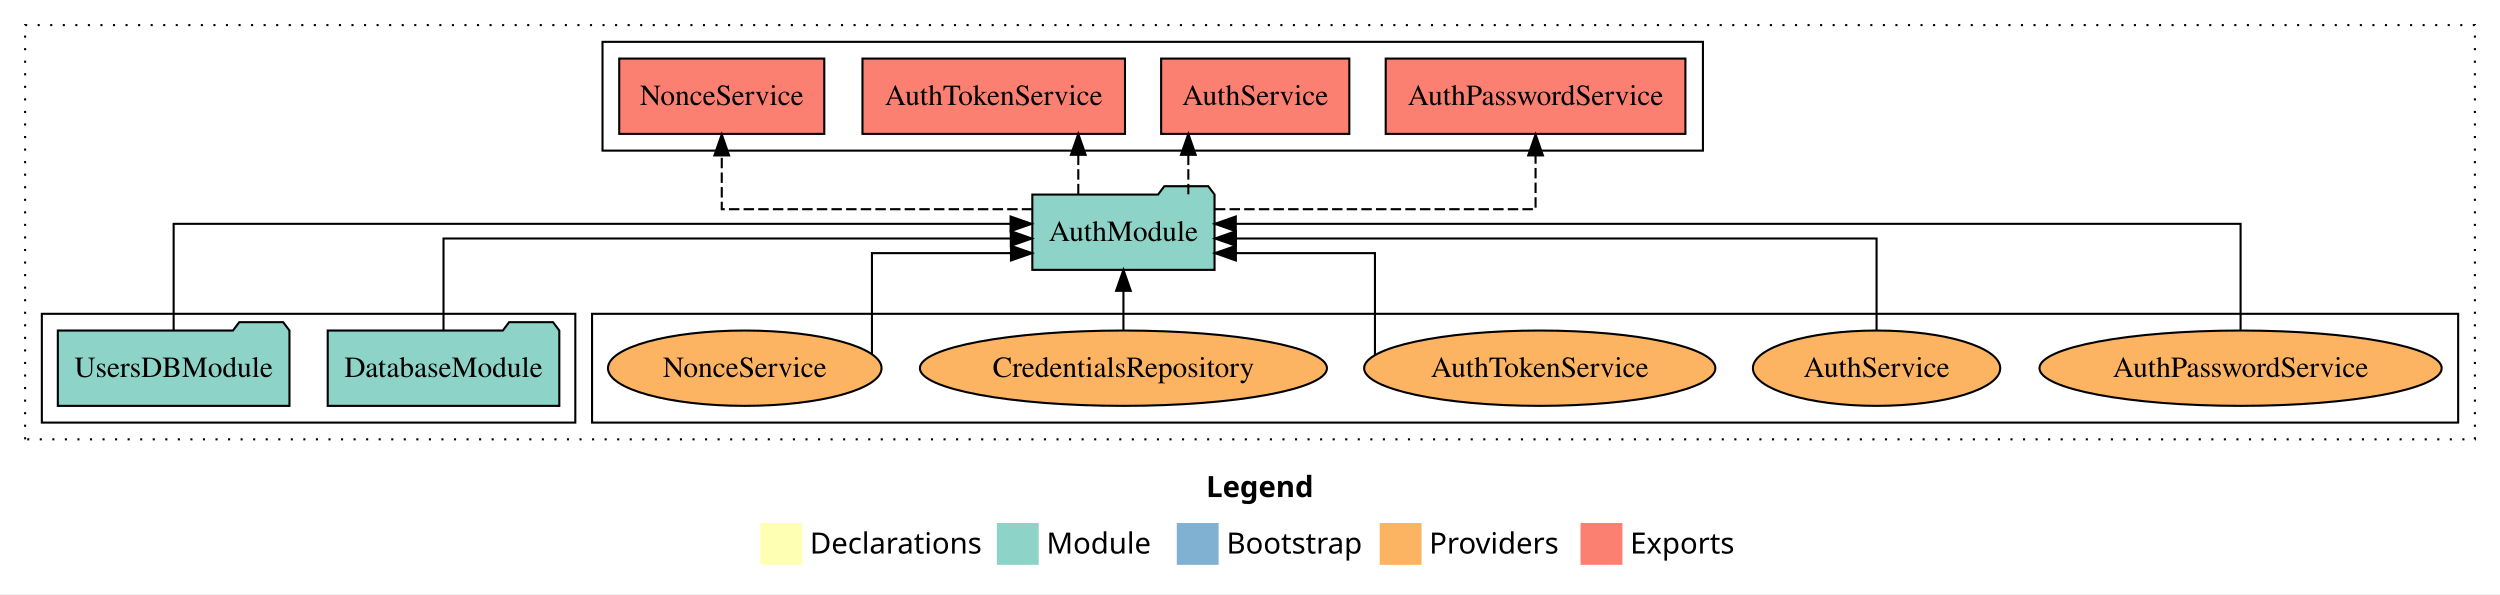
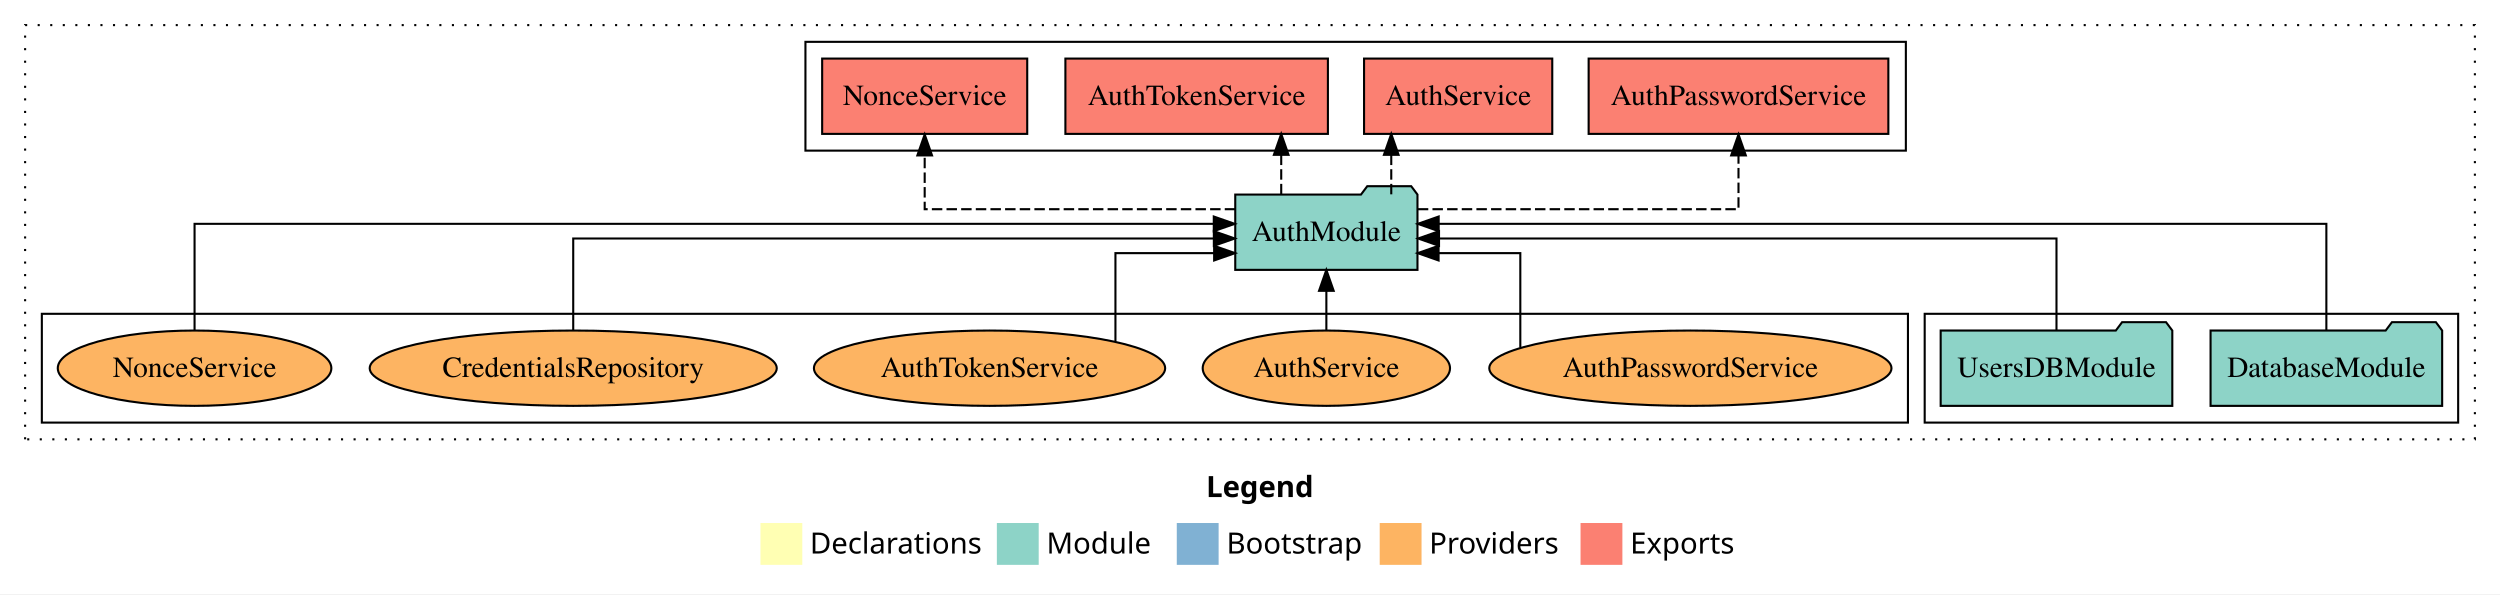
<svg xmlns="http://www.w3.org/2000/svg" width="1195pt" height="284pt" viewBox="0.00 0.00 1195.00 284.00">
  <g id="graph0" class="graph" transform="scale(1 1) rotate(0) translate(4 280)">
    <polygon fill="white" stroke="transparent" points="-4,4 -4,-280 1191,-280 1191,4 -4,4" />
    <text text-anchor="start" x="572.51" y="-42.4" font-family="Times-12" font-weight="bold" font-size="14.00">Legend</text>
    <polygon fill="#ffffb3" stroke="transparent" points="359.5,-10 359.5,-30 379.5,-30 379.5,-10 359.5,-10" />
    <text text-anchor="start" x="383.13" y="-15.4" font-family="Times-12" font-size="14.00">  Declarations</text>
    <polygon fill="#8dd3c7" stroke="transparent" points="472.5,-10 472.5,-30 492.5,-30 492.5,-10 472.5,-10" />
    <text text-anchor="start" x="496.23" y="-15.4" font-family="Times-12" font-size="14.00">  Module</text>
    <polygon fill="#80b1d3" stroke="transparent" points="558.5,-10 558.5,-30 578.5,-30 578.5,-10 558.5,-10" />
    <text text-anchor="start" x="582.28" y="-15.4" font-family="Times-12" font-size="14.00">  Bootstrap</text>
    <polygon fill="#fdb462" stroke="transparent" points="655.5,-10 655.5,-30 675.5,-30 675.5,-10 655.5,-10" />
    <text text-anchor="start" x="679.17" y="-15.4" font-family="Times-12" font-size="14.00">  Providers</text>
    <polygon fill="#fb8072" stroke="transparent" points="751.5,-10 751.5,-30 771.5,-30 771.5,-10 751.5,-10" />
    <text text-anchor="start" x="775.23" y="-15.4" font-family="Times-12" font-size="14.00">  Exports</text>
    <g id="clust1" class="cluster">
      <polygon fill="none" stroke="black" stroke-dasharray="1,5" points="8,-70 8,-268 1179,-268 1179,-70 8,-70" />
    </g>
-     <g id="clust4" class="cluster">
-       <polygon fill="none" stroke="black" points="284,-208 284,-260 810,-260 810,-208 284,-208" />
+     <g id="clust3" class="cluster">
+       <polygon fill="none" stroke="black" points="916,-78 916,-130 1171,-130 1171,-78 916,-78" />
    </g>
    <g id="clust6" class="cluster">
-       <polygon fill="none" stroke="black" points="279,-78 279,-130 1171,-130 1171,-78 279,-78" />
+       <polygon fill="none" stroke="black" points="16,-78 16,-130 908,-130 908,-78 16,-78" />
    </g>
-     <g id="clust3" class="cluster">
-       <polygon fill="none" stroke="black" points="16,-78 16,-130 271,-130 271,-78 16,-78" />
+     <g id="clust4" class="cluster">
+       <polygon fill="none" stroke="black" points="381,-208 381,-260 907,-260 907,-208 381,-208" />
    </g>
    <g id="node1" class="node">
-       <polygon fill="#8dd3c7" stroke="black" points="263.35,-122 260.35,-126 239.35,-126 236.35,-122 152.65,-122 152.65,-86 263.35,-86 263.35,-122" />
-       <text text-anchor="middle" x="208" y="-99.8" font-family="Times,serif" font-size="14.00">DatabaseModule</text>
+       <polygon fill="#8dd3c7" stroke="black" points="1163.35,-122 1160.35,-126 1139.35,-126 1136.35,-122 1052.65,-122 1052.65,-86 1163.35,-86 1163.35,-122" />
+       <text text-anchor="middle" x="1108" y="-99.8" font-family="Times,serif" font-size="14.00">DatabaseModule</text>
    </g>
    <g id="node3" class="node">
-       <polygon fill="#8dd3c7" stroke="black" points="576.55,-187 573.55,-191 552.55,-191 549.55,-187 489.45,-187 489.45,-151 576.55,-151 576.55,-187" />
-       <text text-anchor="middle" x="533" y="-164.8" font-family="Times,serif" font-size="14.00">AuthModule</text>
+       <polygon fill="#8dd3c7" stroke="black" points="673.55,-187 670.55,-191 649.55,-191 646.55,-187 586.45,-187 586.45,-151 673.55,-151 673.55,-187" />
+       <text text-anchor="middle" x="630" y="-164.8" font-family="Times,serif" font-size="14.00">AuthModule</text>
    </g>
    <g id="edge1" class="edge">
-       <path fill="none" stroke="black" d="M208,-122.27C208,-140.56 208,-166 208,-166 208,-166 479.17,-166 479.17,-166" />
-       <polygon fill="black" stroke="black" points="479.17,-169.5 489.17,-166 479.17,-162.5 479.17,-169.5" />
+       <path fill="none" stroke="black" d="M1108,-122.13C1108,-142.57 1108,-173 1108,-173 1108,-173 683.69,-173 683.69,-173" />
+       <polygon fill="black" stroke="black" points="683.69,-169.5 673.69,-173 683.69,-176.5 683.69,-169.5" />
    </g>
    <g id="node2" class="node">
-       <polygon fill="#8dd3c7" stroke="black" points="134.36,-122 131.36,-126 110.36,-126 107.36,-122 23.64,-122 23.64,-86 134.36,-86 134.36,-122" />
-       <text text-anchor="middle" x="79" y="-99.8" font-family="Times,serif" font-size="14.00">UsersDBModule</text>
+       <polygon fill="#8dd3c7" stroke="black" points="1034.36,-122 1031.36,-126 1010.36,-126 1007.36,-122 923.64,-122 923.64,-86 1034.36,-86 1034.36,-122" />
+       <text text-anchor="middle" x="979" y="-99.8" font-family="Times,serif" font-size="14.00">UsersDBModule</text>
    </g>
    <g id="edge2" class="edge">
-       <path fill="none" stroke="black" d="M79,-122.13C79,-142.57 79,-173 79,-173 79,-173 479.06,-173 479.06,-173" />
-       <polygon fill="black" stroke="black" points="479.06,-176.5 489.06,-173 479.06,-169.5 479.06,-176.5" />
+       <path fill="none" stroke="black" d="M979,-122.27C979,-140.56 979,-166 979,-166 979,-166 683.85,-166 683.85,-166" />
+       <polygon fill="black" stroke="black" points="683.85,-162.5 673.85,-166 683.85,-169.5 683.85,-162.5" />
    </g>
    <g id="node4" class="node">
-       <polygon fill="#fb8072" stroke="black" points="801.63,-252 658.37,-252 658.37,-216 801.63,-216 801.63,-252" />
-       <text text-anchor="middle" x="730" y="-229.8" font-family="Times,serif" font-size="14.00">AuthPasswordService </text>
+       <polygon fill="#fb8072" stroke="black" points="898.63,-252 755.37,-252 755.37,-216 898.63,-216 898.63,-252" />
+       <text text-anchor="middle" x="827" y="-229.8" font-family="Times,serif" font-size="14.00">AuthPasswordService </text>
    </g>
    <g id="edge3" class="edge">
-       <path fill="none" stroke="black" stroke-dasharray="5,2" d="M576.72,-180C634.76,-180 730,-180 730,-180 730,-180 730,-205.72 730,-205.72" />
-       <polygon fill="black" stroke="black" points="726.5,-205.72 730,-215.72 733.5,-205.72 726.5,-205.72" />
+       <path fill="none" stroke="black" stroke-dasharray="5,2" d="M673.72,-180C731.76,-180 827,-180 827,-180 827,-180 827,-205.72 827,-205.72" />
+       <polygon fill="black" stroke="black" points="823.5,-205.72 827,-215.72 830.5,-205.72 823.5,-205.72" />
    </g>
    <g id="node5" class="node">
-       <polygon fill="#fb8072" stroke="black" points="640.98,-252 551.02,-252 551.02,-216 640.98,-216 640.98,-252" />
-       <text text-anchor="middle" x="596" y="-229.8" font-family="Times,serif" font-size="14.00">AuthService </text>
+       <polygon fill="#fb8072" stroke="black" points="737.98,-252 648.02,-252 648.02,-216 737.98,-216 737.98,-252" />
+       <text text-anchor="middle" x="693" y="-229.8" font-family="Times,serif" font-size="14.00">AuthService </text>
    </g>
    <g id="edge4" class="edge">
-       <path fill="none" stroke="black" stroke-dasharray="5,2" d="M564.02,-187.11C564.02,-187.11 564.02,-205.99 564.02,-205.99" />
-       <polygon fill="black" stroke="black" points="560.52,-205.99 564.02,-215.99 567.52,-205.99 560.52,-205.99" />
+       <path fill="none" stroke="black" stroke-dasharray="5,2" d="M661.02,-187.11C661.02,-187.11 661.02,-205.99 661.02,-205.99" />
+       <polygon fill="black" stroke="black" points="657.52,-205.99 661.02,-215.99 664.52,-205.99 657.52,-205.99" />
    </g>
    <g id="node6" class="node">
-       <polygon fill="#fb8072" stroke="black" points="533.74,-252 408.26,-252 408.26,-216 533.74,-216 533.74,-252" />
-       <text text-anchor="middle" x="471" y="-229.8" font-family="Times,serif" font-size="14.00">AuthTokenService </text>
+       <polygon fill="#fb8072" stroke="black" points="630.74,-252 505.26,-252 505.26,-216 630.74,-216 630.74,-252" />
+       <text text-anchor="middle" x="568" y="-229.8" font-family="Times,serif" font-size="14.00">AuthTokenService </text>
    </g>
    <g id="edge5" class="edge">
-       <path fill="none" stroke="black" stroke-dasharray="5,2" d="M511.42,-187.11C511.42,-187.11 511.42,-205.99 511.42,-205.99" />
-       <polygon fill="black" stroke="black" points="507.92,-205.99 511.42,-215.99 514.92,-205.99 507.92,-205.99" />
+       <path fill="none" stroke="black" stroke-dasharray="5,2" d="M608.42,-187.11C608.42,-187.11 608.42,-205.99 608.42,-205.99" />
+       <polygon fill="black" stroke="black" points="604.92,-205.99 608.42,-215.99 611.92,-205.99 604.92,-205.99" />
    </g>
    <g id="node7" class="node">
-       <polygon fill="#fb8072" stroke="black" points="390.01,-252 291.99,-252 291.99,-216 390.01,-216 390.01,-252" />
-       <text text-anchor="middle" x="341" y="-229.8" font-family="Times,serif" font-size="14.00">NonceService </text>
+       <polygon fill="#fb8072" stroke="black" points="487.01,-252 388.99,-252 388.99,-216 487.01,-216 487.01,-252" />
+       <text text-anchor="middle" x="438" y="-229.8" font-family="Times,serif" font-size="14.00">NonceService </text>
    </g>
    <g id="edge6" class="edge">
-       <path fill="none" stroke="black" stroke-dasharray="5,2" d="M489.43,-180C432.78,-180 341,-180 341,-180 341,-180 341,-205.72 341,-205.72" />
-       <polygon fill="black" stroke="black" points="337.5,-205.72 341,-215.72 344.5,-205.72 337.5,-205.72" />
+       <path fill="none" stroke="black" stroke-dasharray="5,2" d="M586.43,-180C529.78,-180 438,-180 438,-180 438,-180 438,-205.72 438,-205.72" />
+       <polygon fill="black" stroke="black" points="434.5,-205.72 438,-215.72 441.5,-205.72 434.5,-205.72" />
    </g>
    <g id="node8" class="node">
-       <ellipse fill="#fdb462" stroke="black" cx="1067" cy="-104" rx="96.13" ry="18" />
-       <text text-anchor="middle" x="1067" y="-99.8" font-family="Times,serif" font-size="14.00">AuthPasswordService</text>
+       <ellipse fill="#fdb462" stroke="black" cx="804" cy="-104" rx="96.13" ry="18" />
+       <text text-anchor="middle" x="804" y="-99.8" font-family="Times,serif" font-size="14.00">AuthPasswordService</text>
    </g>
    <g id="edge7" class="edge">
-       <path fill="none" stroke="black" d="M1067,-122.13C1067,-142.57 1067,-173 1067,-173 1067,-173 586.7,-173 586.7,-173" />
-       <polygon fill="black" stroke="black" points="586.7,-169.5 576.7,-173 586.7,-176.5 586.7,-169.5" />
+       <path fill="none" stroke="black" d="M722.71,-113.83C722.71,-129.65 722.71,-159 722.71,-159 722.71,-159 683.64,-159 683.64,-159" />
+       <polygon fill="black" stroke="black" points="683.64,-155.5 673.64,-159 683.64,-162.5 683.64,-155.5" />
    </g>
    <g id="node9" class="node">
-       <ellipse fill="#fdb462" stroke="black" cx="893" cy="-104" rx="59.11" ry="18" />
-       <text text-anchor="middle" x="893" y="-99.8" font-family="Times,serif" font-size="14.00">AuthService</text>
+       <ellipse fill="#fdb462" stroke="black" cx="630" cy="-104" rx="59.11" ry="18" />
+       <text text-anchor="middle" x="630" y="-99.8" font-family="Times,serif" font-size="14.00">AuthService</text>
    </g>
    <g id="edge8" class="edge">
-       <path fill="none" stroke="black" d="M893,-122.27C893,-140.56 893,-166 893,-166 893,-166 586.78,-166 586.78,-166" />
-       <polygon fill="black" stroke="black" points="586.78,-162.5 576.78,-166 586.78,-169.5 586.78,-162.5" />
+       <path fill="none" stroke="black" d="M630,-122.11C630,-122.11 630,-140.99 630,-140.99" />
+       <polygon fill="black" stroke="black" points="626.5,-140.99 630,-150.99 633.5,-140.99 626.5,-140.99" />
    </g>
    <g id="node10" class="node">
-       <ellipse fill="#fdb462" stroke="black" cx="732" cy="-104" rx="83.95" ry="18" />
-       <text text-anchor="middle" x="732" y="-99.8" font-family="Times,serif" font-size="14.00">AuthTokenService</text>
+       <ellipse fill="#fdb462" stroke="black" cx="469" cy="-104" rx="83.95" ry="18" />
+       <text text-anchor="middle" x="469" y="-99.8" font-family="Times,serif" font-size="14.00">AuthTokenService</text>
    </g>
    <g id="edge9" class="edge">
-       <path fill="none" stroke="black" d="M653.23,-110.31C653.23,-124.76 653.23,-159 653.23,-159 653.23,-159 586.75,-159 586.75,-159" />
-       <polygon fill="black" stroke="black" points="586.75,-155.5 576.75,-159 586.75,-162.5 586.75,-155.5" />
+       <path fill="none" stroke="black" d="M529.18,-116.76C529.18,-133 529.18,-159 529.18,-159 529.18,-159 576.36,-159 576.36,-159" />
+       <polygon fill="black" stroke="black" points="576.36,-162.5 586.36,-159 576.36,-155.5 576.36,-162.5" />
    </g>
    <g id="node11" class="node">
-       <ellipse fill="#fdb462" stroke="black" cx="533" cy="-104" rx="97.29" ry="18" />
-       <text text-anchor="middle" x="533" y="-99.8" font-family="Times,serif" font-size="14.00">CredentialsRepository</text>
+       <ellipse fill="#fdb462" stroke="black" cx="270" cy="-104" rx="97.29" ry="18" />
+       <text text-anchor="middle" x="270" y="-99.8" font-family="Times,serif" font-size="14.00">CredentialsRepository</text>
    </g>
    <g id="edge10" class="edge">
-       <path fill="none" stroke="black" d="M533,-122.11C533,-122.11 533,-140.99 533,-140.99" />
-       <polygon fill="black" stroke="black" points="529.5,-140.99 533,-150.99 536.5,-140.99 529.5,-140.99" />
+       <path fill="none" stroke="black" d="M270,-122.27C270,-140.56 270,-166 270,-166 270,-166 576.22,-166 576.22,-166" />
+       <polygon fill="black" stroke="black" points="576.22,-169.5 586.22,-166 576.22,-162.5 576.22,-169.5" />
    </g>
    <g id="node12" class="node">
-       <ellipse fill="#fdb462" stroke="black" cx="352" cy="-104" rx="65.39" ry="18" />
-       <text text-anchor="middle" x="352" y="-99.8" font-family="Times,serif" font-size="14.00">NonceService</text>
+       <ellipse fill="#fdb462" stroke="black" cx="89" cy="-104" rx="65.39" ry="18" />
+       <text text-anchor="middle" x="89" y="-99.8" font-family="Times,serif" font-size="14.00">NonceService</text>
    </g>
    <g id="edge11" class="edge">
-       <path fill="none" stroke="black" d="M412.79,-110.74C412.79,-125.43 412.79,-159 412.79,-159 412.79,-159 479.26,-159 479.26,-159" />
-       <polygon fill="black" stroke="black" points="479.26,-162.5 489.26,-159 479.26,-155.5 479.26,-162.5" />
+       <path fill="none" stroke="black" d="M89,-122.13C89,-142.57 89,-173 89,-173 89,-173 576.19,-173 576.19,-173" />
+       <polygon fill="black" stroke="black" points="576.19,-176.5 586.19,-173 576.19,-169.5 576.19,-176.5" />
    </g>
  </g>
</svg>
